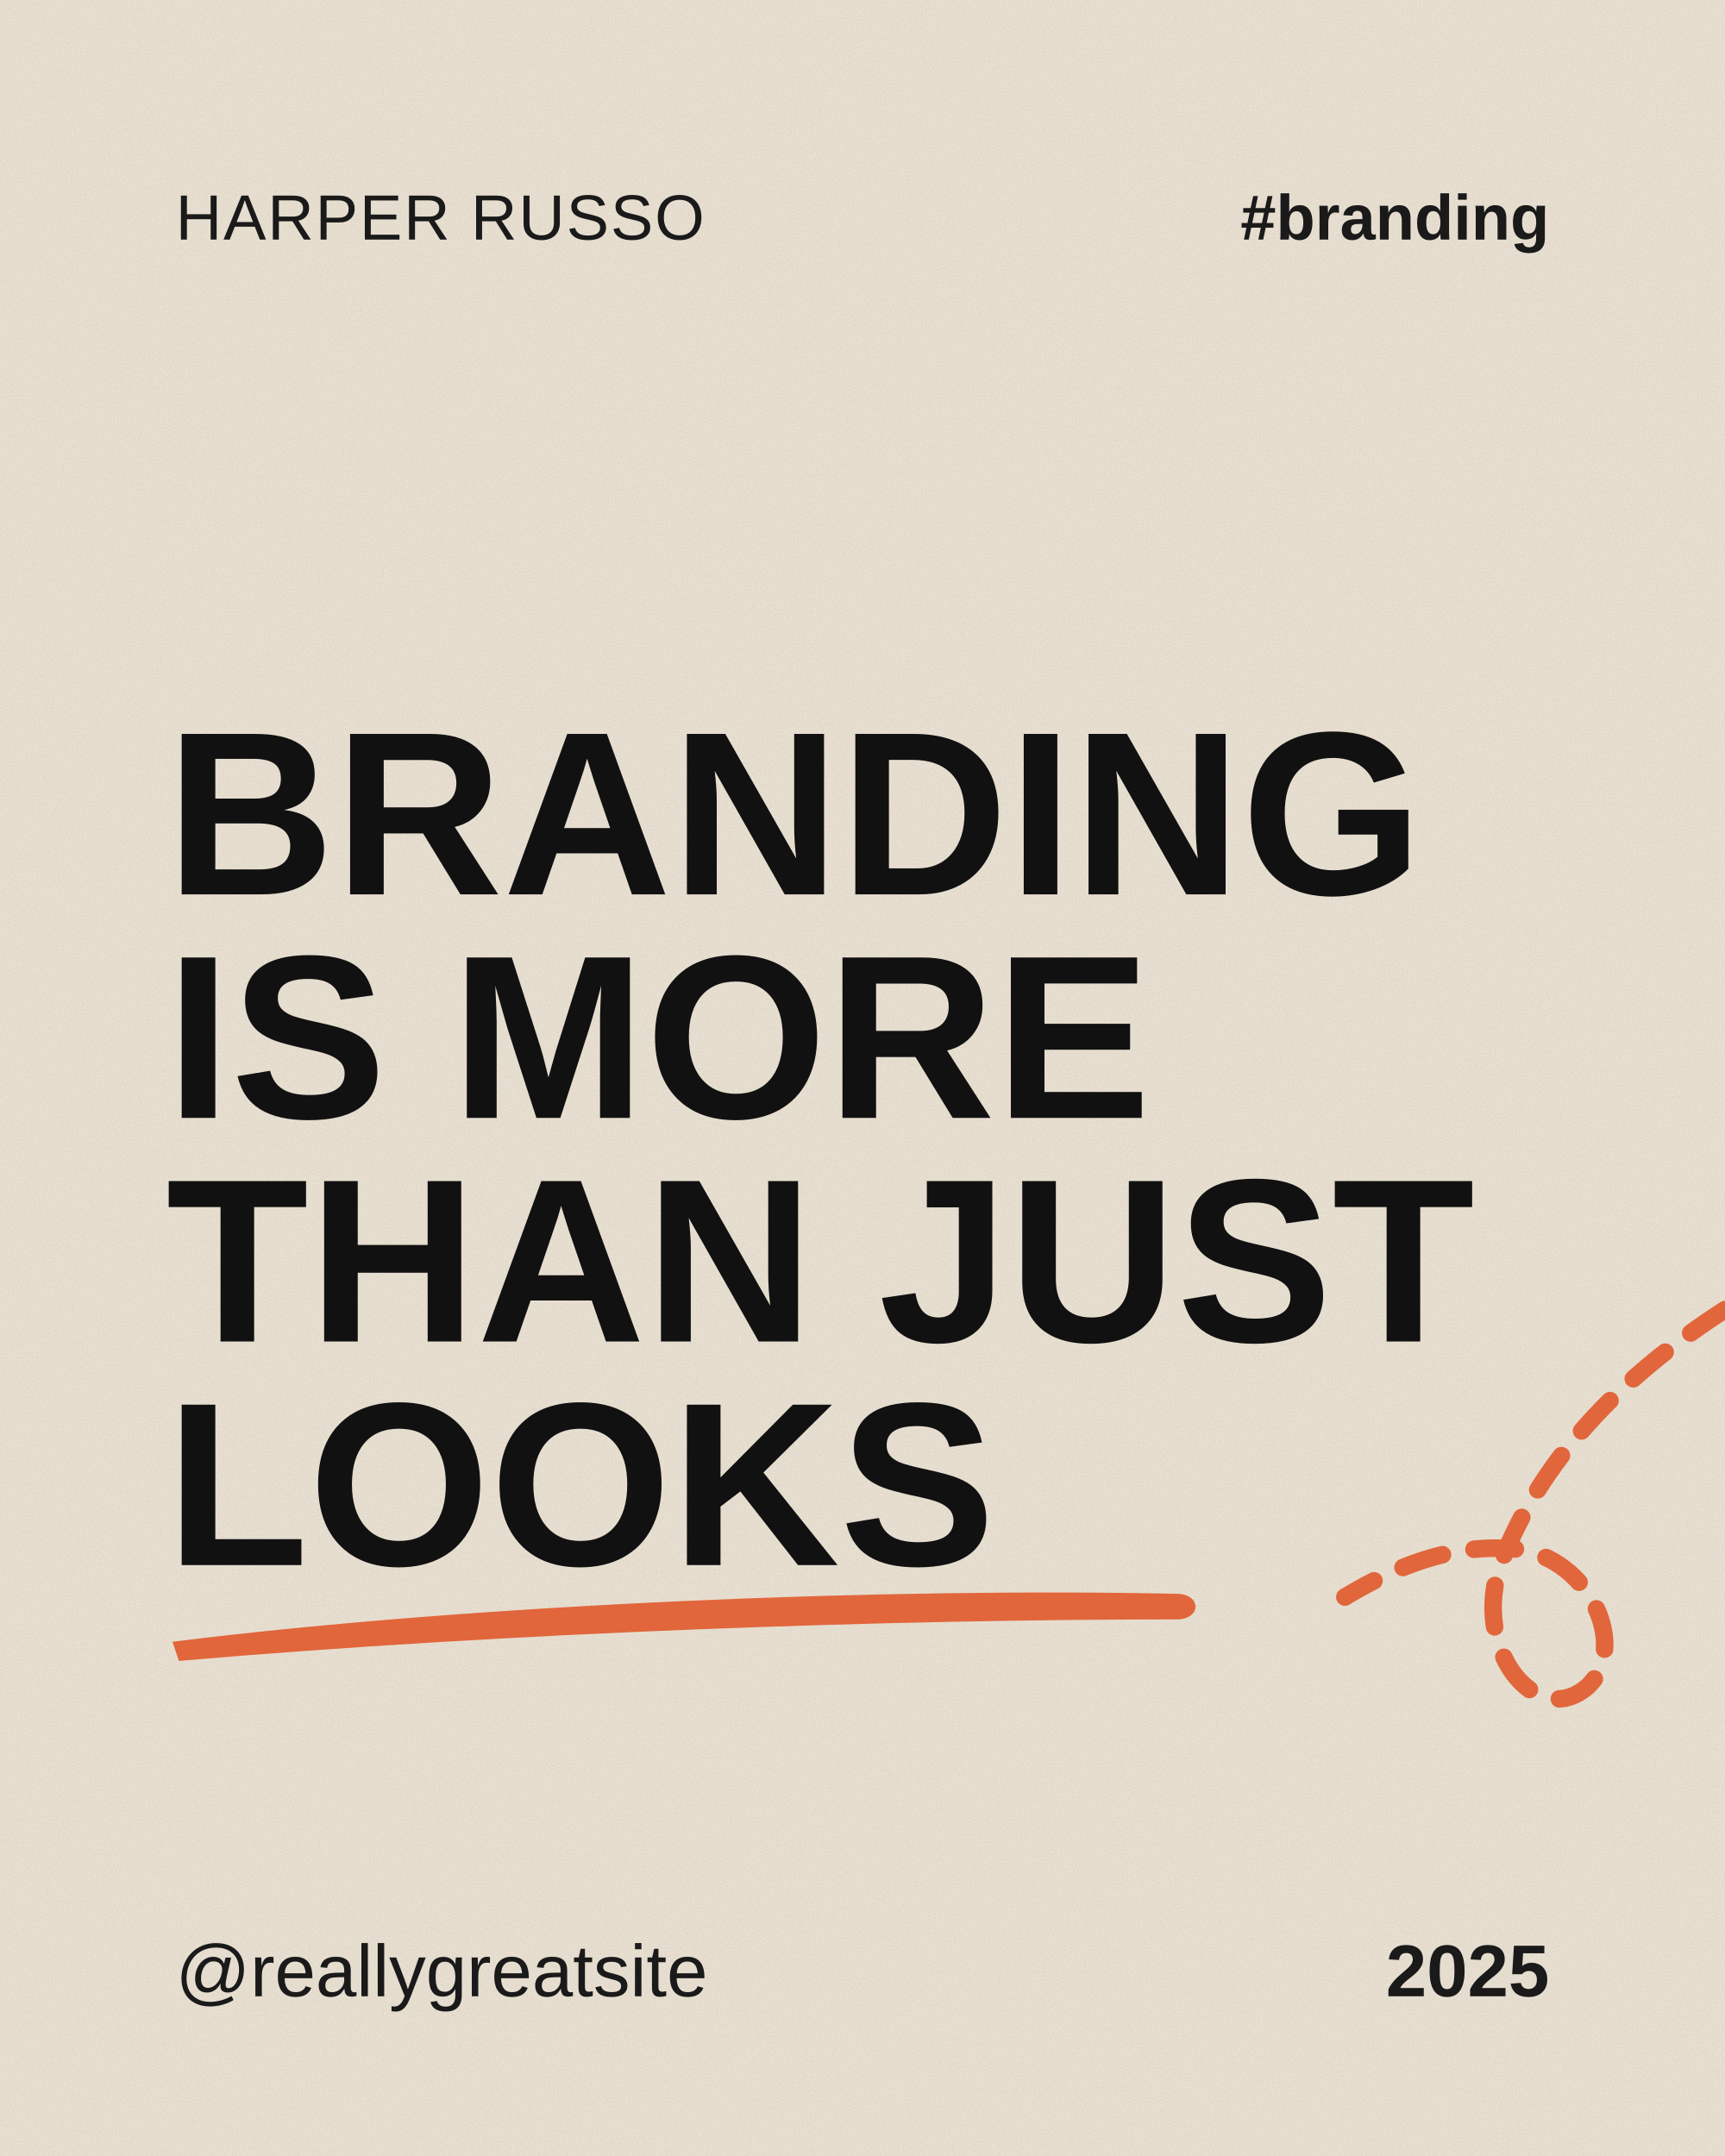
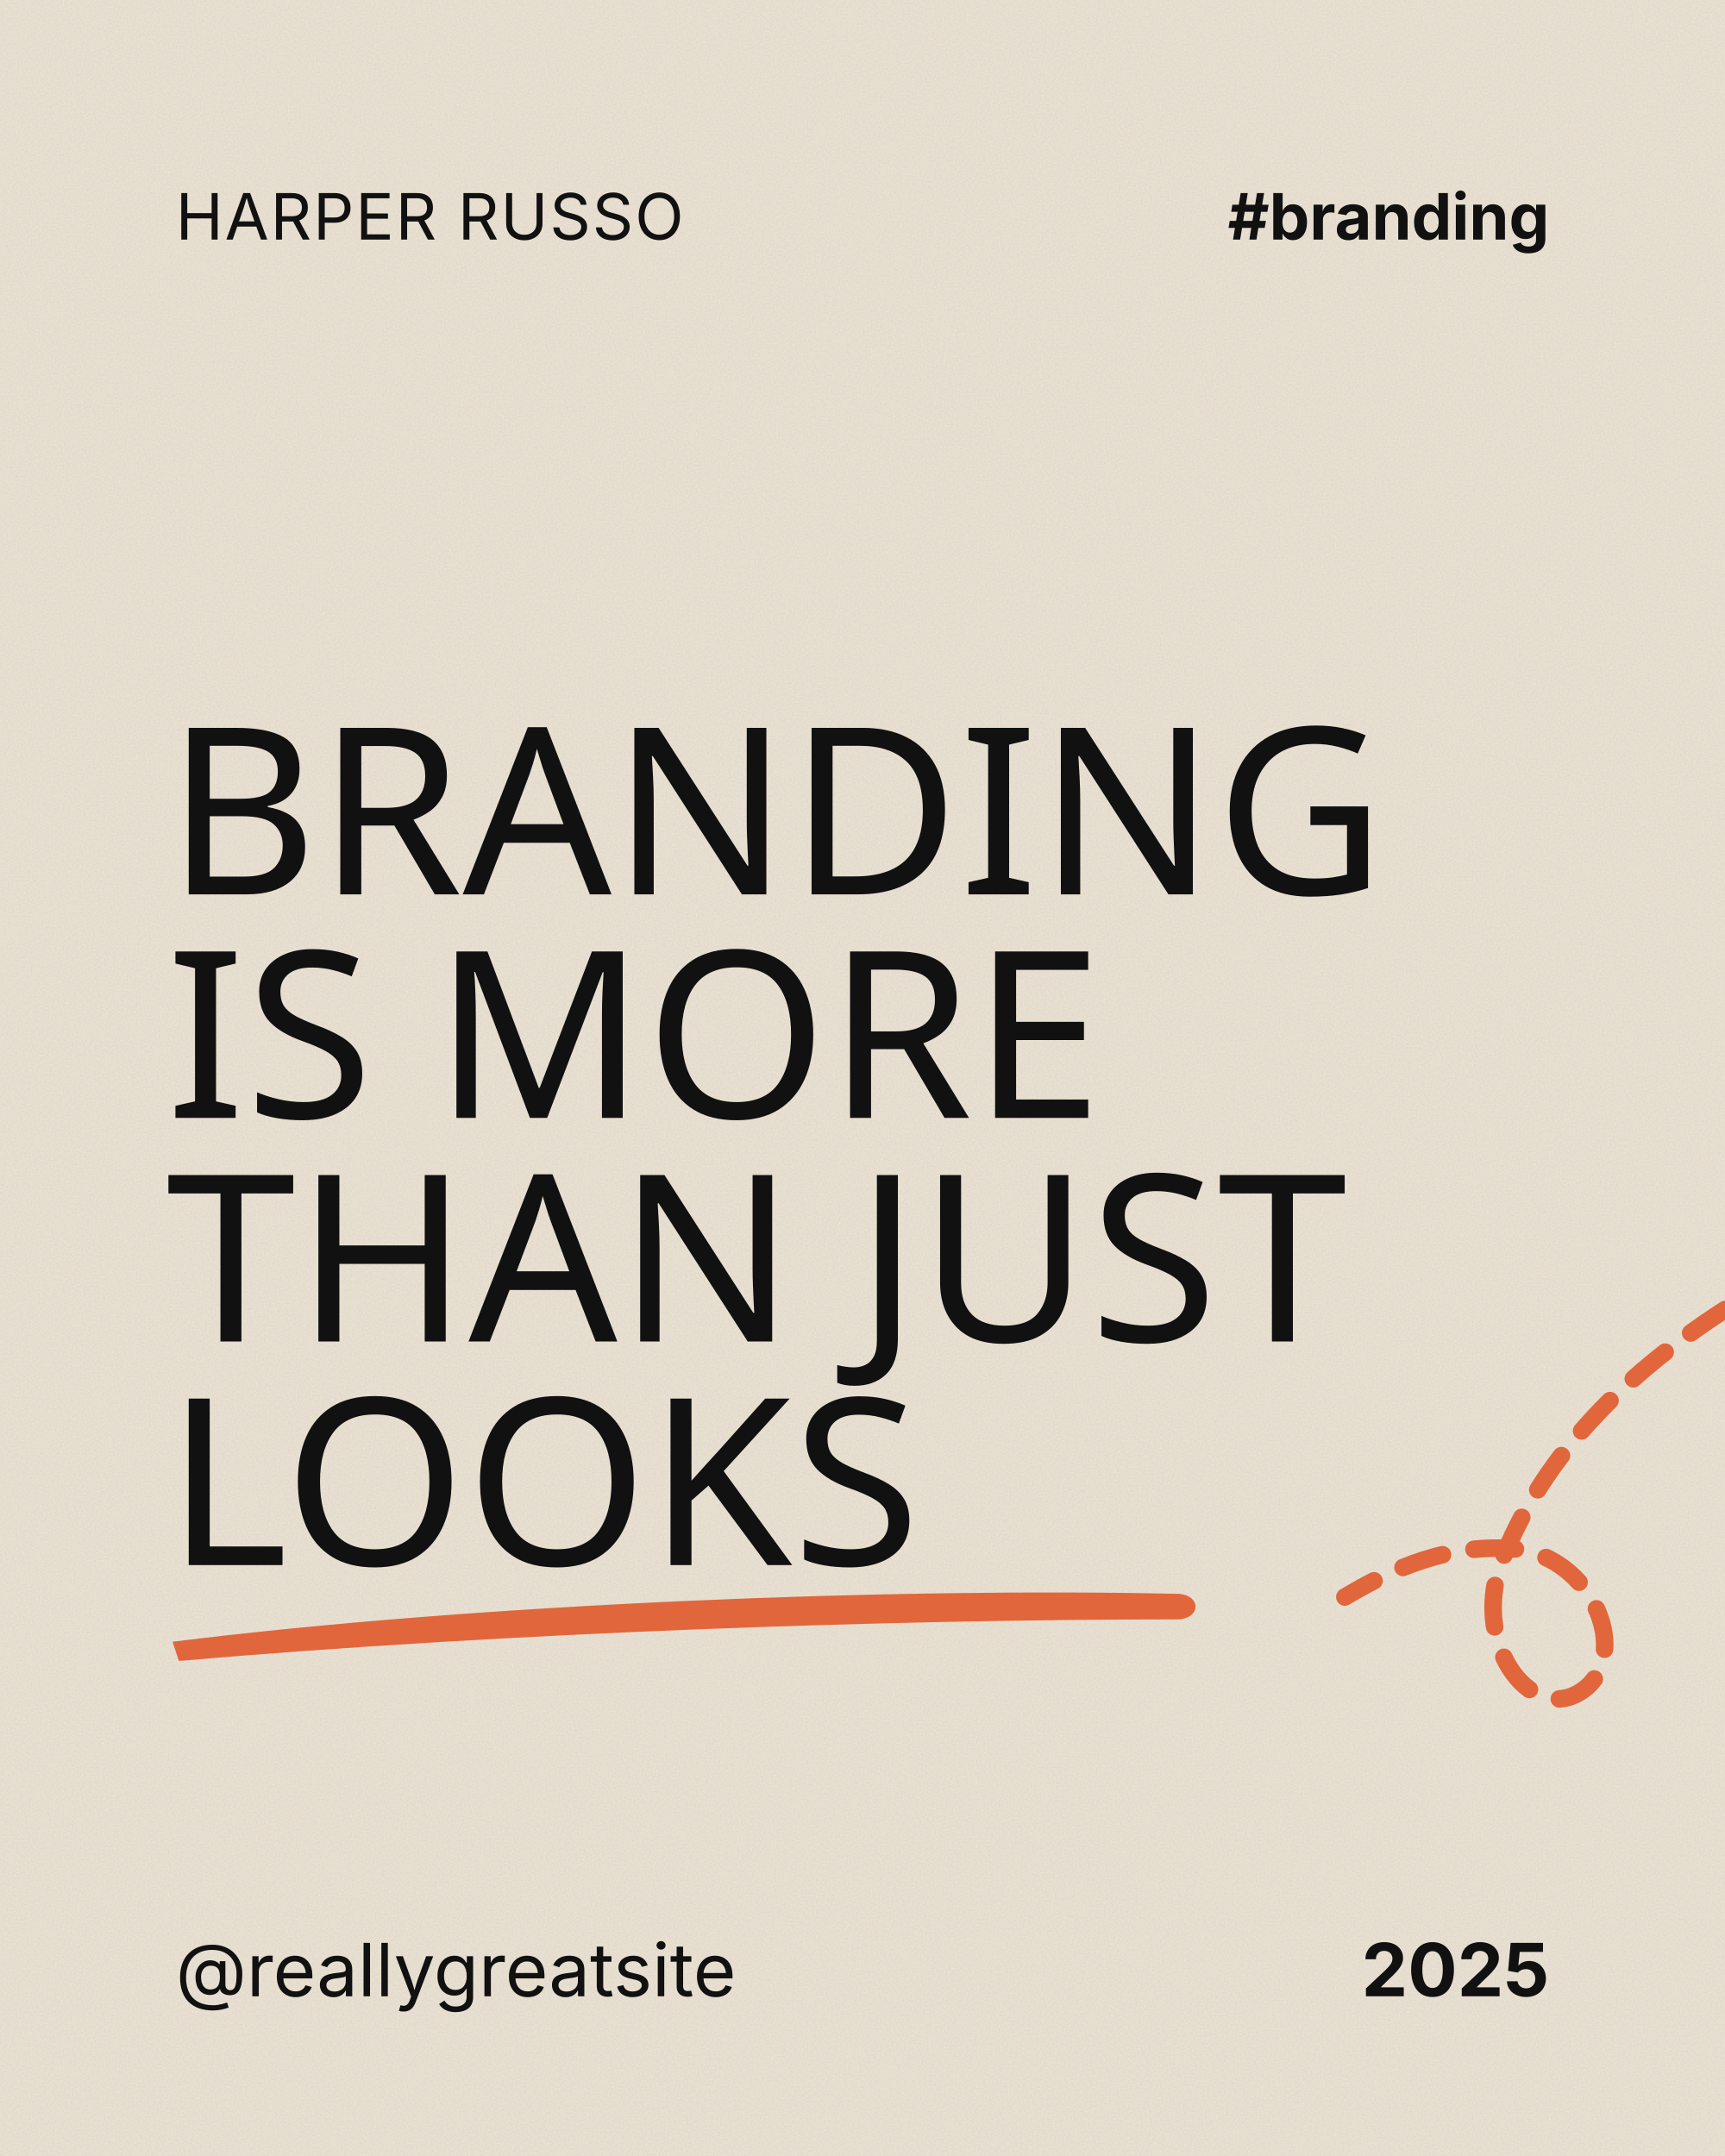
<svg xmlns="http://www.w3.org/2000/svg" viewBox="0 0 1080 1350" width="1080" height="1350">
  <defs>
    <filter id="paper" x="0" y="0" width="100%" height="100%">
      <feTurbulence type="fractalNoise" baseFrequency="0.85" numOctaves="3" seed="7" />
-       <feColorMatrix values="0 0 0 0 0.42  0 0 0 0 0.36  0 0 0 0 0.28  0 0 0 0.22 0" />
+       <feColorMatrix values="0 0 0 0 0.42  0 0 0 0 0.36  0 0 0 0 0.28  0 0 0 0.2 0" />
    </filter>
  </defs>
  <rect width="1080" height="1350" fill="#ECE4D6" />
  <rect width="1080" height="1350" filter="url(#paper)" />
-   <g font-family="Arial, Helvetica, sans-serif" font-size="40" fill="#1A1A1A">
+   <g font-family="Inter, Arial, sans-serif" font-weight="400" font-size="40" fill="#111111">
    <text x="110" y="150" letter-spacing="1">HARPER RUSSO</text>
-     <text x="970" y="150" text-anchor="end" font-weight="700">#branding</text>
  </g>
-   <g font-family="'Arial Black', 'Helvetica Neue', Arial, sans-serif" font-weight="900" font-size="146" fill="#111">
+   <text x="970" y="150" text-anchor="end" font-family="Inter, Arial, sans-serif" font-weight="700" font-size="40" fill="#111111">#branding</text>
+   <g font-family="'Archivo Black', 'Arial Black', sans-serif" font-weight="400" font-size="146" fill="#111111">
    <text x="104" y="560" textLength="862" lengthAdjust="spacingAndGlyphs">BRANDING</text>
-     <text x="104" y="700">IS MORE</text>
+     <text x="104" y="700" textLength="660" lengthAdjust="spacingAndGlyphs">IS MORE</text>
    <text x="104" y="840" textLength="862" lengthAdjust="spacingAndGlyphs">THAN JUST</text>
-     <text x="104" y="980">LOOKS</text>
+     <text x="104" y="980" textLength="560" lengthAdjust="spacingAndGlyphs">LOOKS</text>
  </g>
  <path d="M108 1028 C 300 1004, 560 994, 738 998 C 752 999 752 1013 738 1014 C 560 1014, 320 1022, 112 1040 Z" fill="#E1663C" />
  <path d="M1080 820 C 1012 864, 964 916, 940 978 C 920 1032, 962 1084, 994 1056 C 1020 1032, 996 976, 950 970 C 908 966, 872 982, 842 1000" fill="none" stroke="#E1663C" stroke-width="11" stroke-linecap="round" stroke-dasharray="26 20" />
-   <g font-family="Arial, Helvetica, sans-serif" font-size="46" fill="#1A1A1A">
-     <text x="110" y="1250">@reallygreatsite</text>
-     <text x="970" y="1250" text-anchor="end" font-weight="700">2025</text>
-   </g>
+   <text x="110" y="1250" font-family="Inter, Arial, sans-serif" font-weight="400" font-size="46" fill="#111111">@reallygreatsite</text>
+   <text x="970" y="1250" text-anchor="end" font-family="Inter, Arial, sans-serif" font-weight="700" font-size="46" fill="#111111">2025</text>
</svg>
